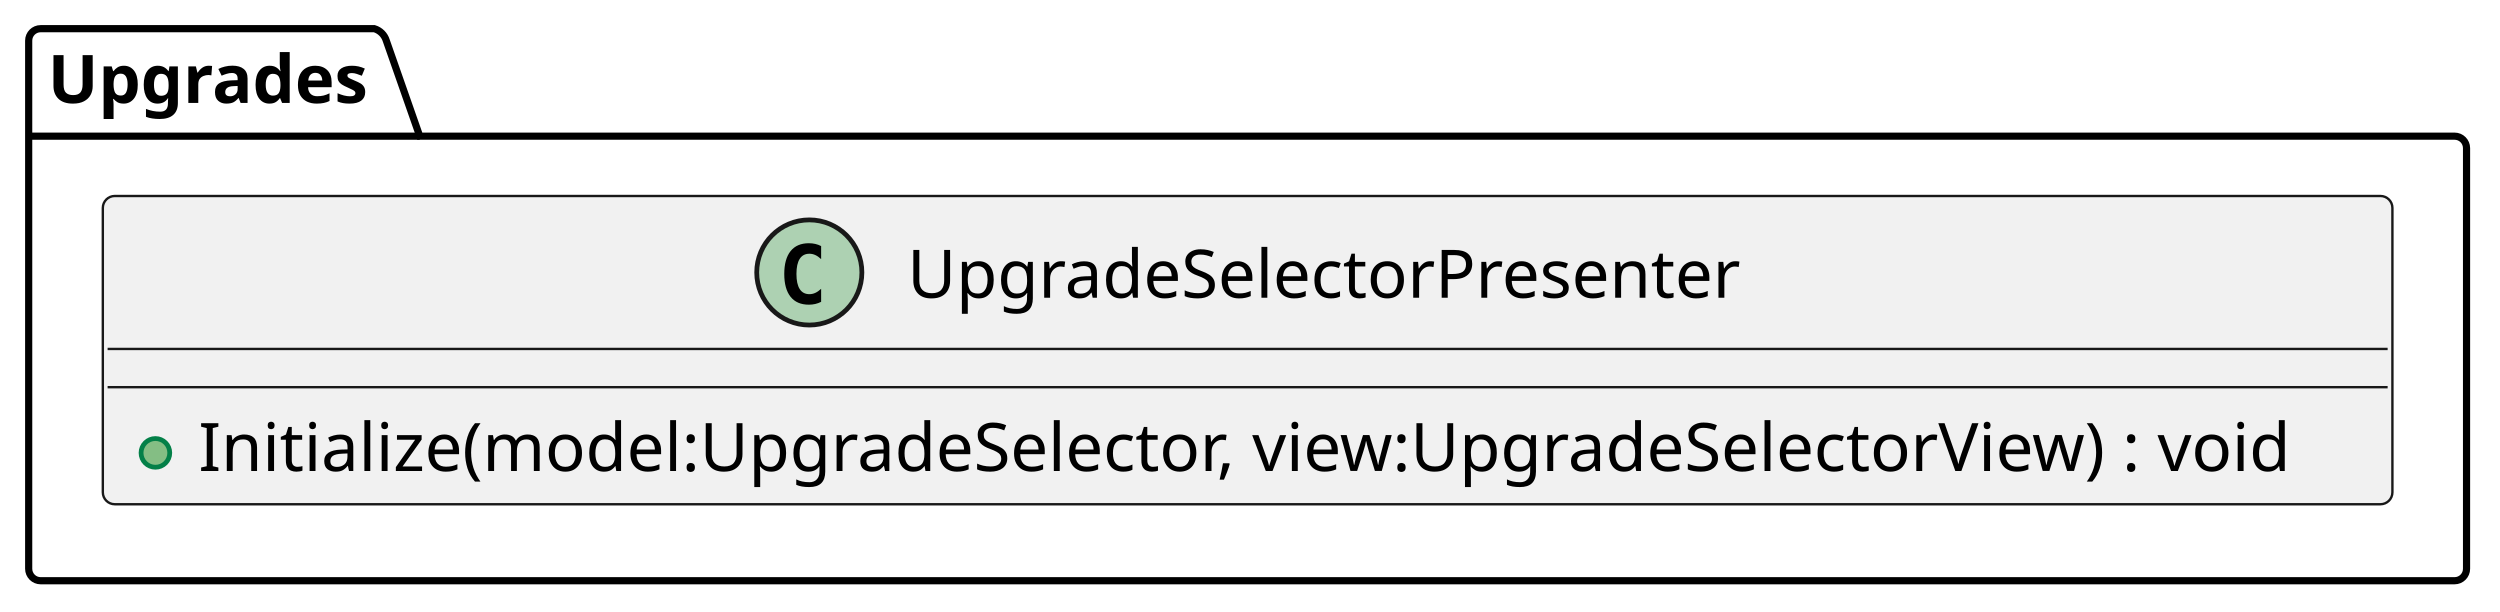
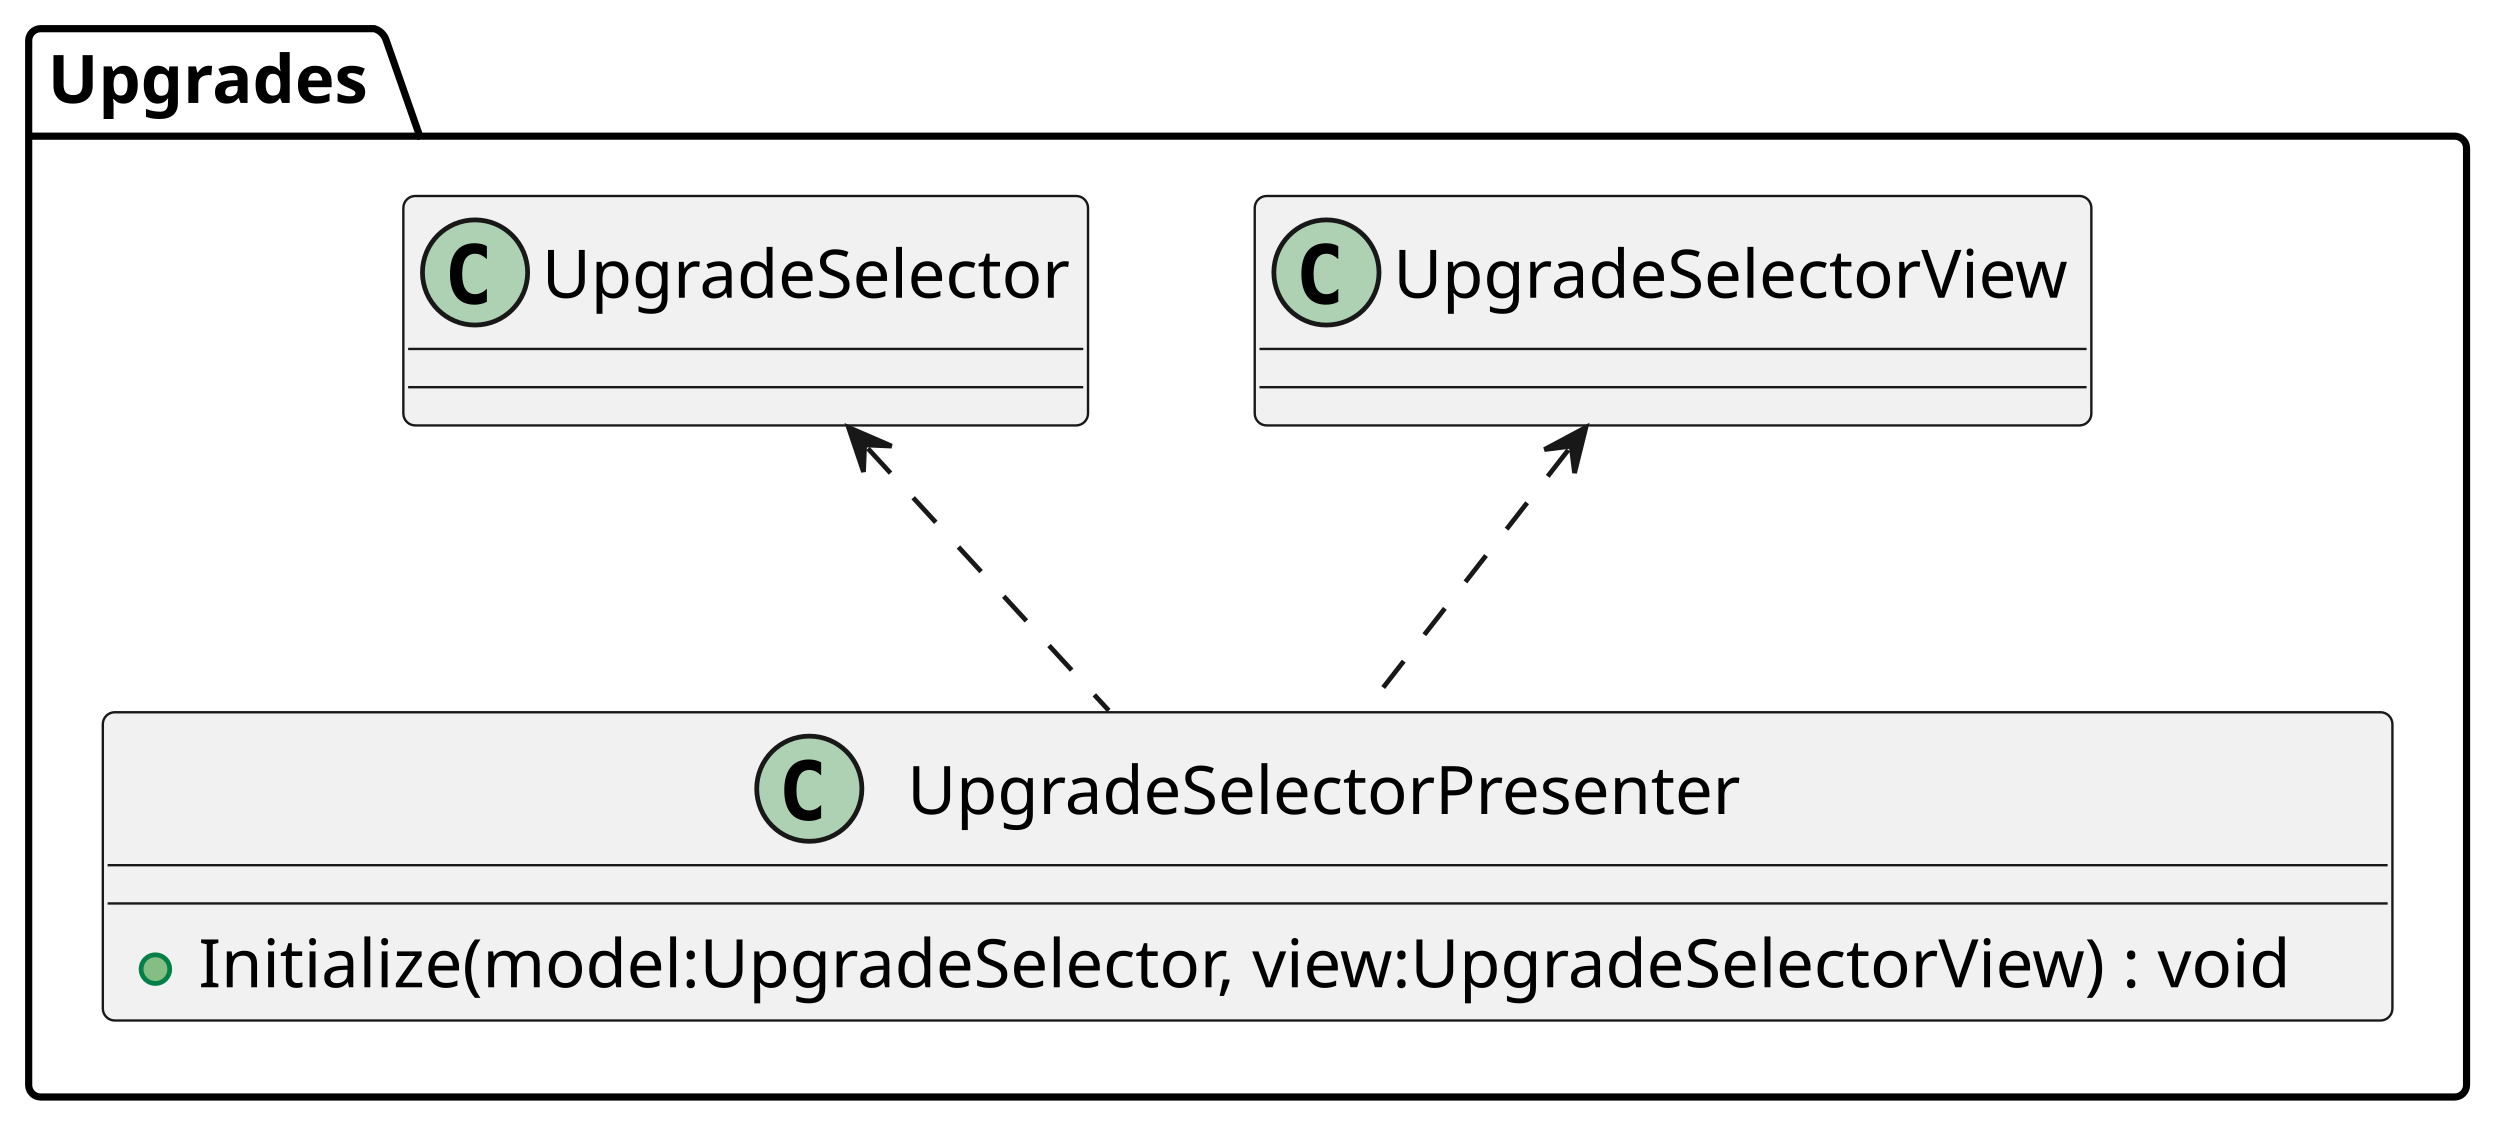
- <svg xmlns="http://www.w3.org/2000/svg" contentStyleType="text/css" height="128px" preserveAspectRatio="none" style="width:523px;height:128px;background:#FFFFFF;" version="1.1" viewBox="0 0 523 128" width="523px" zoomAndPan="magnify">
+ <svg xmlns="http://www.w3.org/2000/svg" contentStyleType="text/css" height="236px" preserveAspectRatio="none" style="width:523px;height:236px;background:#FFFFFF;" version="1.1" viewBox="0 0 523 236" width="523px" zoomAndPan="magnify">
  <defs />
  <g>
    <g id="cluster_Upgrades">
-       <path d="M8.5,6 L78.311,6 A3.75,3.75 0 0 1 80.811,8.5 L87.811,28.488 L513.5,28.488 A2.5,2.5 0 0 1 516,30.988 L516,118.99 A2.5,2.5 0 0 1 513.5,121.49 L8.5,121.49 A2.5,2.5 0 0 1 6,118.99 L6,8.5 A2.5,2.5 0 0 1 8.5,6 " fill="none" style="stroke:#000000;stroke-width:1.5;" />
+       <path d="M8.5,6 L78.311,6 A3.75,3.75 0 0 1 80.811,8.5 L87.811,28.488 L513.5,28.488 A2.5,2.5 0 0 1 516,30.988 L516,226.99 A2.5,2.5 0 0 1 513.5,229.49 L8.5,229.49 A2.5,2.5 0 0 1 6,226.99 L6,8.5 A2.5,2.5 0 0 1 8.5,6 " fill="none" style="stroke:#000000;stroke-width:1.5;" />
      <line style="stroke:#000000;stroke-width:1.5;" x1="6" x2="87.811" y1="28.488" y2="28.488" />
      <text fill="#000000" font-family="sans-serif" font-size="14" font-weight="bold" lengthAdjust="spacing" textLength="68.811" x="10" y="21.535">Upgrades</text>
    </g>
    <g id="elem_UpgradeSelectorPresenter">
-       <rect codeLine="2" fill="#F1F1F1" height="64.488" id="UpgradeSelectorPresenter" rx="2.5" ry="2.5" style="stroke:#181818;stroke-width:0.5;" width="478.983" x="21.51" y="41" />
-       <ellipse cx="169.306" cy="57" fill="#ADD1B2" rx="11" ry="11" style="stroke:#181818;stroke-width:1.0;" />
-       <path d="M171.78,63.143 Q171.198,63.442 170.559,63.591 Q169.92,63.741 169.215,63.741 Q166.708,63.741 165.388,62.089 Q164.068,60.437 164.068,57.316 Q164.068,54.187 165.388,52.535 Q166.708,50.883 169.215,50.883 Q169.92,50.883 170.568,51.032 Q171.215,51.182 171.78,51.48 L171.78,54.203 Q171.149,53.622 170.555,53.352 Q169.962,53.083 169.331,53.083 Q167.986,53.083 167.301,54.149 Q166.616,55.216 166.616,57.316 Q166.616,59.408 167.301,60.474 Q167.986,61.541 169.331,61.541 Q169.962,61.541 170.555,61.271 Q171.149,61.002 171.78,60.42 Z " fill="#000000" />
-       <text fill="#000000" font-family="sans-serif" font-size="14" lengthAdjust="spacing" textLength="174.891" x="189.806" y="62.291">UpgradeSelectorPresenter</text>
-       <line style="stroke:#181818;stroke-width:0.5;" x1="22.51" x2="499.493" y1="73" y2="73" />
-       <line style="stroke:#181818;stroke-width:0.5;" x1="22.51" x2="499.493" y1="81" y2="81" />
-       <ellipse cx="32.51" cy="94.744" fill="#84BE84" rx="3" ry="3" style="stroke:#038048;stroke-width:1.0;" />
-       <text fill="#000000" font-family="sans-serif" font-size="14" lengthAdjust="spacing" textLength="452.983" x="41.51" y="98.535">Initialize(model:UpgradeSelector, view:UpgradeSelectorView) : void</text>
+       <rect codeLine="2" fill="#F1F1F1" height="64.488" id="UpgradeSelectorPresenter" rx="2.5" ry="2.5" style="stroke:#181818;stroke-width:0.5;" width="478.983" x="21.51" y="149" />
+       <ellipse cx="169.306" cy="165" fill="#ADD1B2" rx="11" ry="11" style="stroke:#181818;stroke-width:1.0;" />
+       <path d="M171.78,171.143 Q171.198,171.442 170.559,171.591 Q169.92,171.741 169.215,171.741 Q166.708,171.741 165.388,170.089 Q164.068,168.437 164.068,165.316 Q164.068,162.186 165.388,160.535 Q166.708,158.883 169.215,158.883 Q169.92,158.883 170.568,159.032 Q171.215,159.182 171.78,159.481 L171.78,162.203 Q171.149,161.622 170.555,161.352 Q169.962,161.083 169.331,161.083 Q167.986,161.083 167.301,162.149 Q166.616,163.216 166.616,165.316 Q166.616,167.408 167.301,168.474 Q167.986,169.541 169.331,169.541 Q169.962,169.541 170.555,169.271 Q171.149,169.001 171.78,168.42 Z " fill="#000000" />
+       <text fill="#000000" font-family="sans-serif" font-size="14" lengthAdjust="spacing" textLength="174.891" x="189.806" y="170.291">UpgradeSelectorPresenter</text>
+       <line style="stroke:#181818;stroke-width:0.5;" x1="22.51" x2="499.493" y1="181" y2="181" />
+       <line style="stroke:#181818;stroke-width:0.5;" x1="22.51" x2="499.493" y1="189" y2="189" />
+       <ellipse cx="32.51" cy="202.744" fill="#84BE84" rx="3" ry="3" style="stroke:#038048;stroke-width:1.0;" />
+       <text fill="#000000" font-family="sans-serif" font-size="14" lengthAdjust="spacing" textLength="452.983" x="41.51" y="206.535">Initialize(model:UpgradeSelector, view:UpgradeSelectorView) : void</text>
+     </g>
+     <g id="elem_UpgradeSelector">
+       <rect fill="#F1F1F1" height="48" id="UpgradeSelector" rx="2.5" ry="2.5" style="stroke:#181818;stroke-width:0.5;" width="143.234" x="84.38" y="41" />
+       <ellipse cx="99.38" cy="57" fill="#ADD1B2" rx="11" ry="11" style="stroke:#181818;stroke-width:1.0;" />
+       <path d="M101.853,63.143 Q101.272,63.442 100.633,63.591 Q99.994,63.741 99.288,63.741 Q96.781,63.741 95.462,62.089 Q94.142,60.437 94.142,57.316 Q94.142,54.187 95.462,52.535 Q96.781,50.883 99.288,50.883 Q99.994,50.883 100.641,51.032 Q101.289,51.182 101.853,51.48 L101.853,54.203 Q101.222,53.622 100.629,53.352 Q100.035,53.083 99.404,53.083 Q98.06,53.083 97.375,54.149 Q96.69,55.216 96.69,57.316 Q96.69,59.408 97.375,60.474 Q98.06,61.541 99.404,61.541 Q100.035,61.541 100.629,61.271 Q101.222,61.002 101.853,60.42 Z " fill="#000000" />
+       <text fill="#000000" font-family="sans-serif" font-size="14" lengthAdjust="spacing" textLength="111.234" x="113.38" y="62.291">UpgradeSelector</text>
+       <line style="stroke:#181818;stroke-width:0.5;" x1="85.38" x2="226.614" y1="73" y2="73" />
+       <line style="stroke:#181818;stroke-width:0.5;" x1="85.38" x2="226.614" y1="81" y2="81" />
+     </g>
+     <g id="elem_UpgradeSelectorView">
+       <rect fill="#F1F1F1" height="48" id="UpgradeSelectorView" rx="2.5" ry="2.5" style="stroke:#181818;stroke-width:0.5;" width="175.022" x="262.49" y="41" />
+       <ellipse cx="277.49" cy="57" fill="#ADD1B2" rx="11" ry="11" style="stroke:#181818;stroke-width:1.0;" />
+       <path d="M279.963,63.143 Q279.382,63.442 278.743,63.591 Q278.104,63.741 277.398,63.741 Q274.891,63.741 273.572,62.089 Q272.252,60.437 272.252,57.316 Q272.252,54.187 273.572,52.535 Q274.891,50.883 277.398,50.883 Q278.104,50.883 278.751,51.032 Q279.399,51.182 279.963,51.48 L279.963,54.203 Q279.332,53.622 278.739,53.352 Q278.145,53.083 277.514,53.083 Q276.17,53.083 275.485,54.149 Q274.8,55.216 274.8,57.316 Q274.8,59.408 275.485,60.474 Q276.17,61.541 277.514,61.541 Q278.145,61.541 278.739,61.271 Q279.332,61.002 279.963,60.42 Z " fill="#000000" />
+       <text fill="#000000" font-family="sans-serif" font-size="14" lengthAdjust="spacing" textLength="143.022" x="291.49" y="62.291">UpgradeSelectorView</text>
+       <line style="stroke:#181818;stroke-width:0.5;" x1="263.49" x2="436.512" y1="73" y2="73" />
+       <line style="stroke:#181818;stroke-width:0.5;" x1="263.49" x2="436.512" y1="81" y2="81" />
+     </g>
+     <g id="link_UpgradeSelector_UpgradeSelectorPresenter">
+       <path codeLine="6" d="M181.561,93.817 C197.281,110.917 214.72,129.89 231.96,148.65 " fill="none" id="UpgradeSelector-backto-UpgradeSelectorPresenter" style="stroke:#181818;stroke-width:1.0;stroke-dasharray:7.0,7.0;" />
+       <polygon fill="#181818" points="177.5,89.4,180.646,98.733,180.884,93.081,186.536,93.319,177.5,89.4" style="stroke:#181818;stroke-width:1.0;" />
+     </g>
+     <g id="link_UpgradeSelectorView_UpgradeSelectorPresenter">
+       <path codeLine="7" d="M328.083,94.133 C314.763,111.233 300.23,129.89 285.61,148.65 " fill="none" id="UpgradeSelectorView-backto-UpgradeSelectorPresenter" style="stroke:#181818;stroke-width:1.0;stroke-dasharray:7.0,7.0;" />
+       <polygon fill="#181818" points="331.77,89.4,323.084,94.042,328.697,93.344,329.395,98.958,331.77,89.4" style="stroke:#181818;stroke-width:1.0;" />
    </g>
  </g>
</svg>
